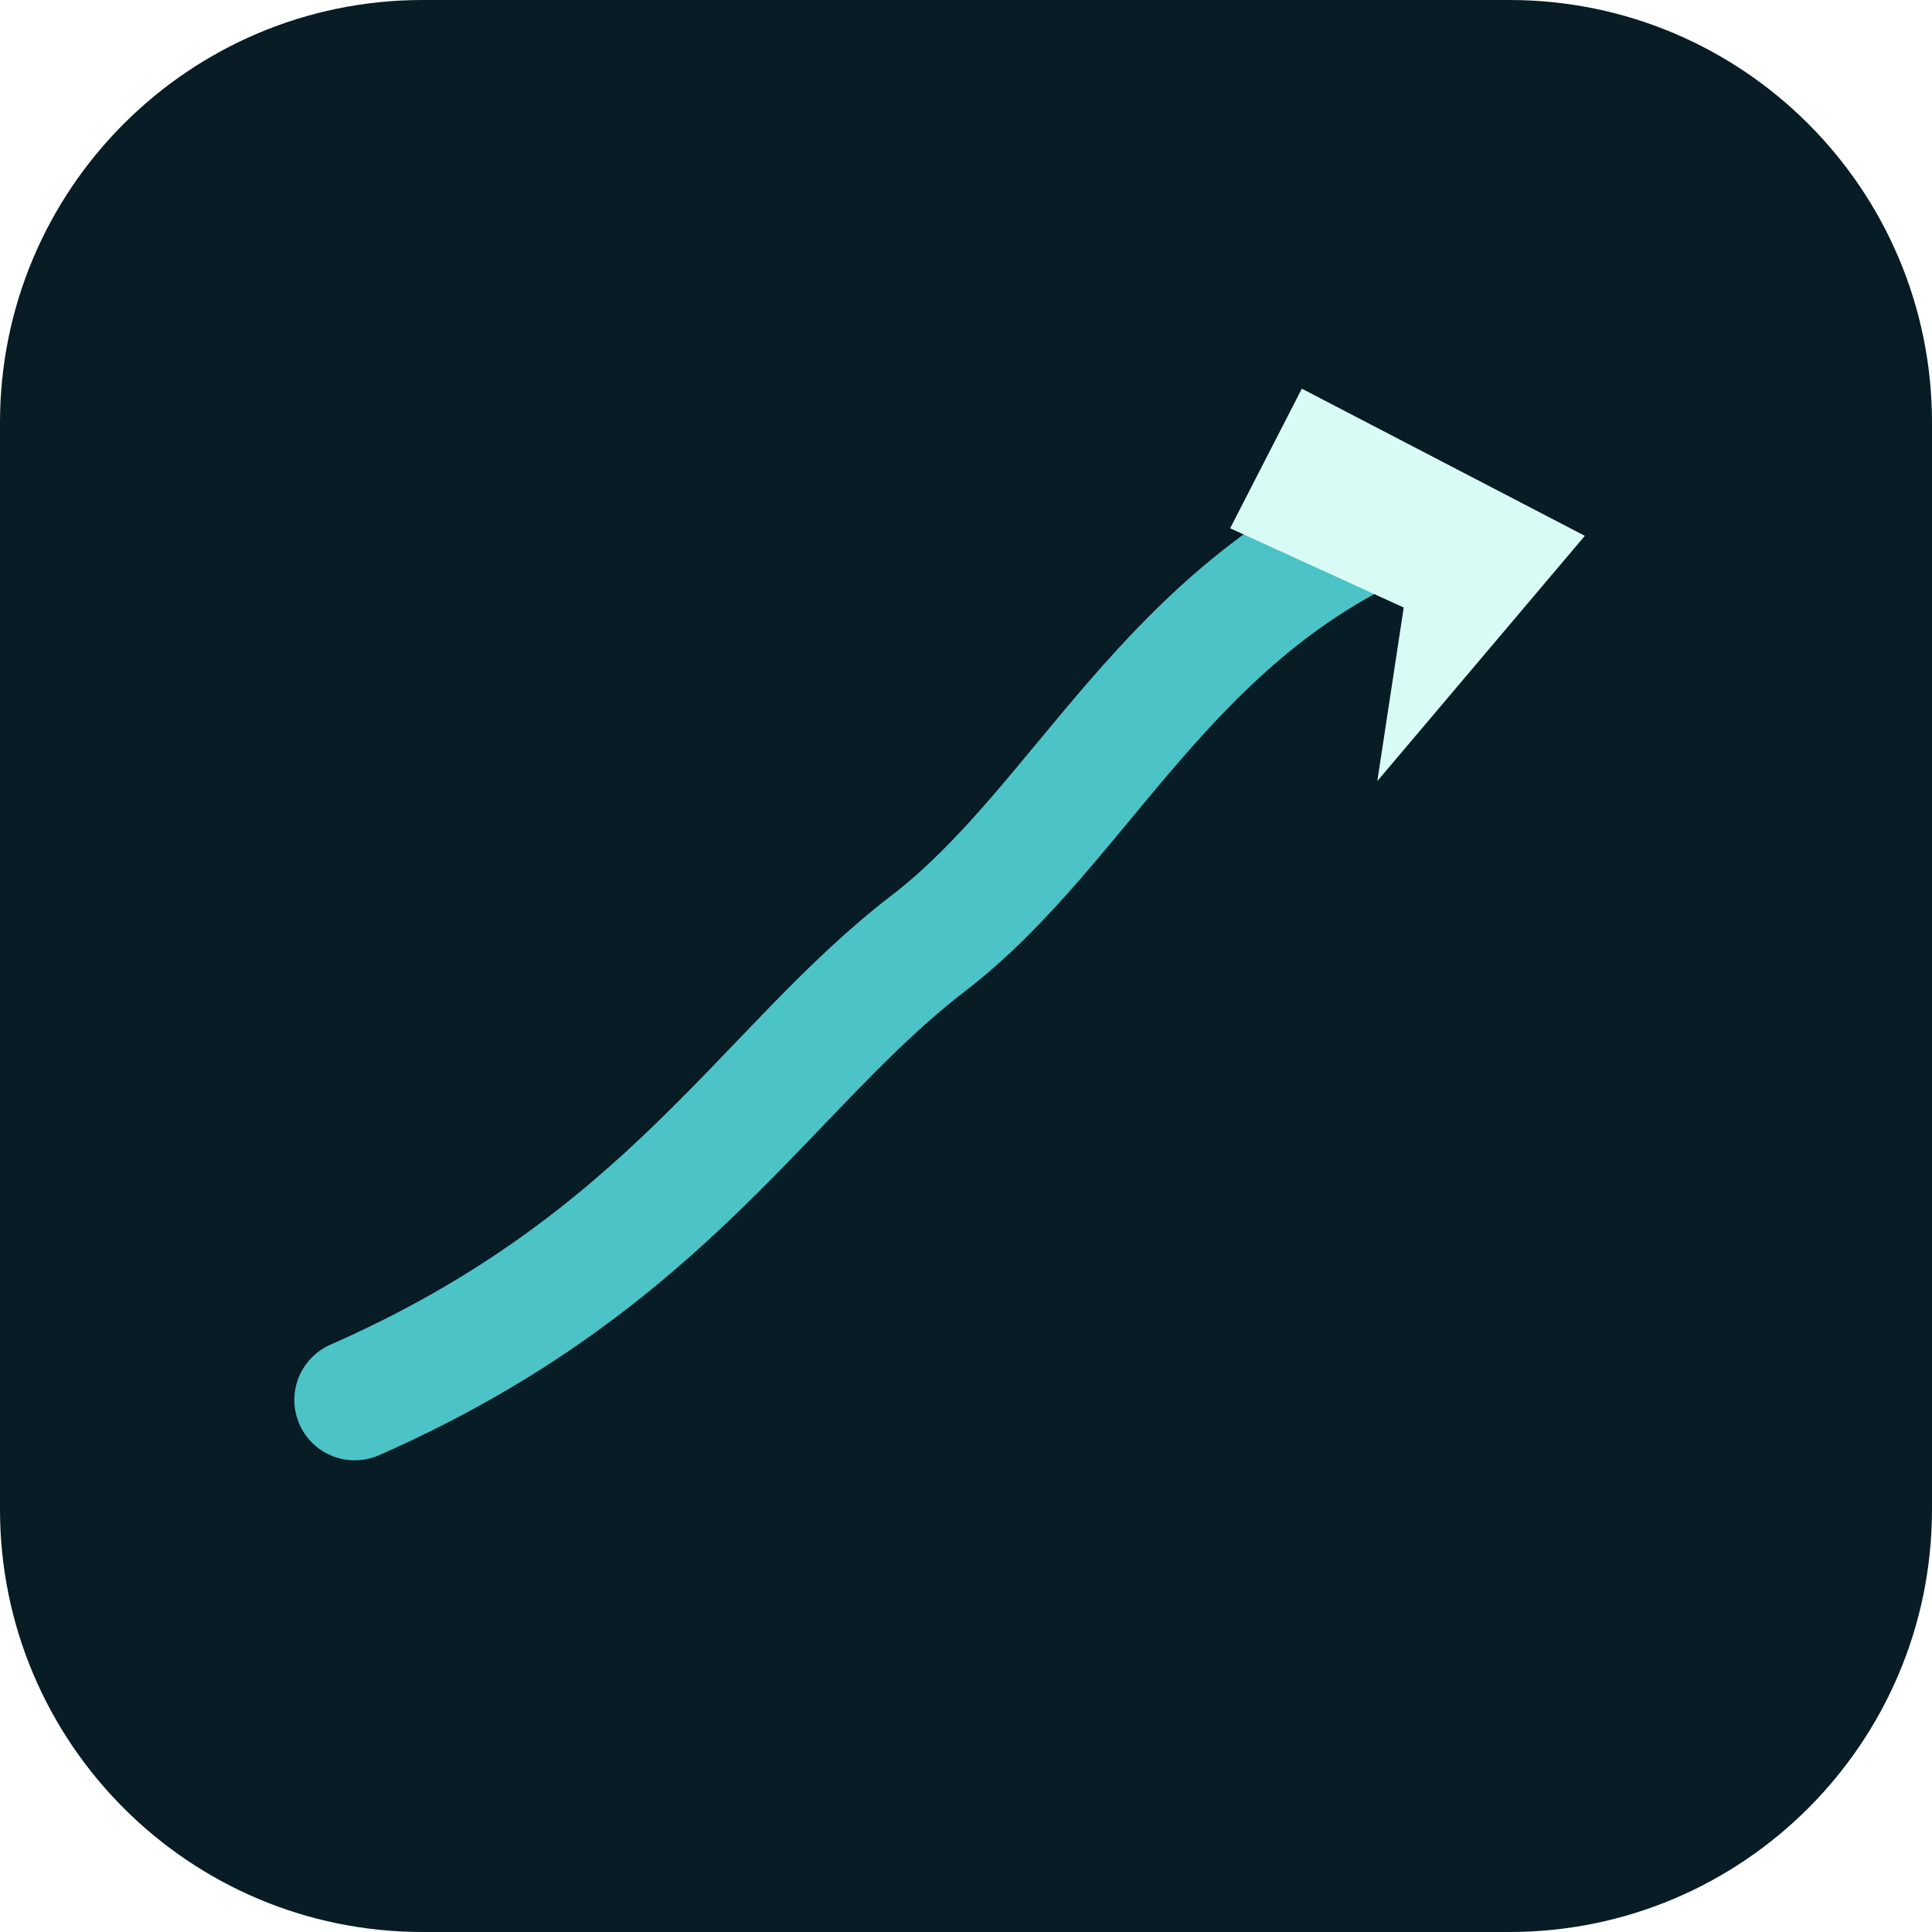
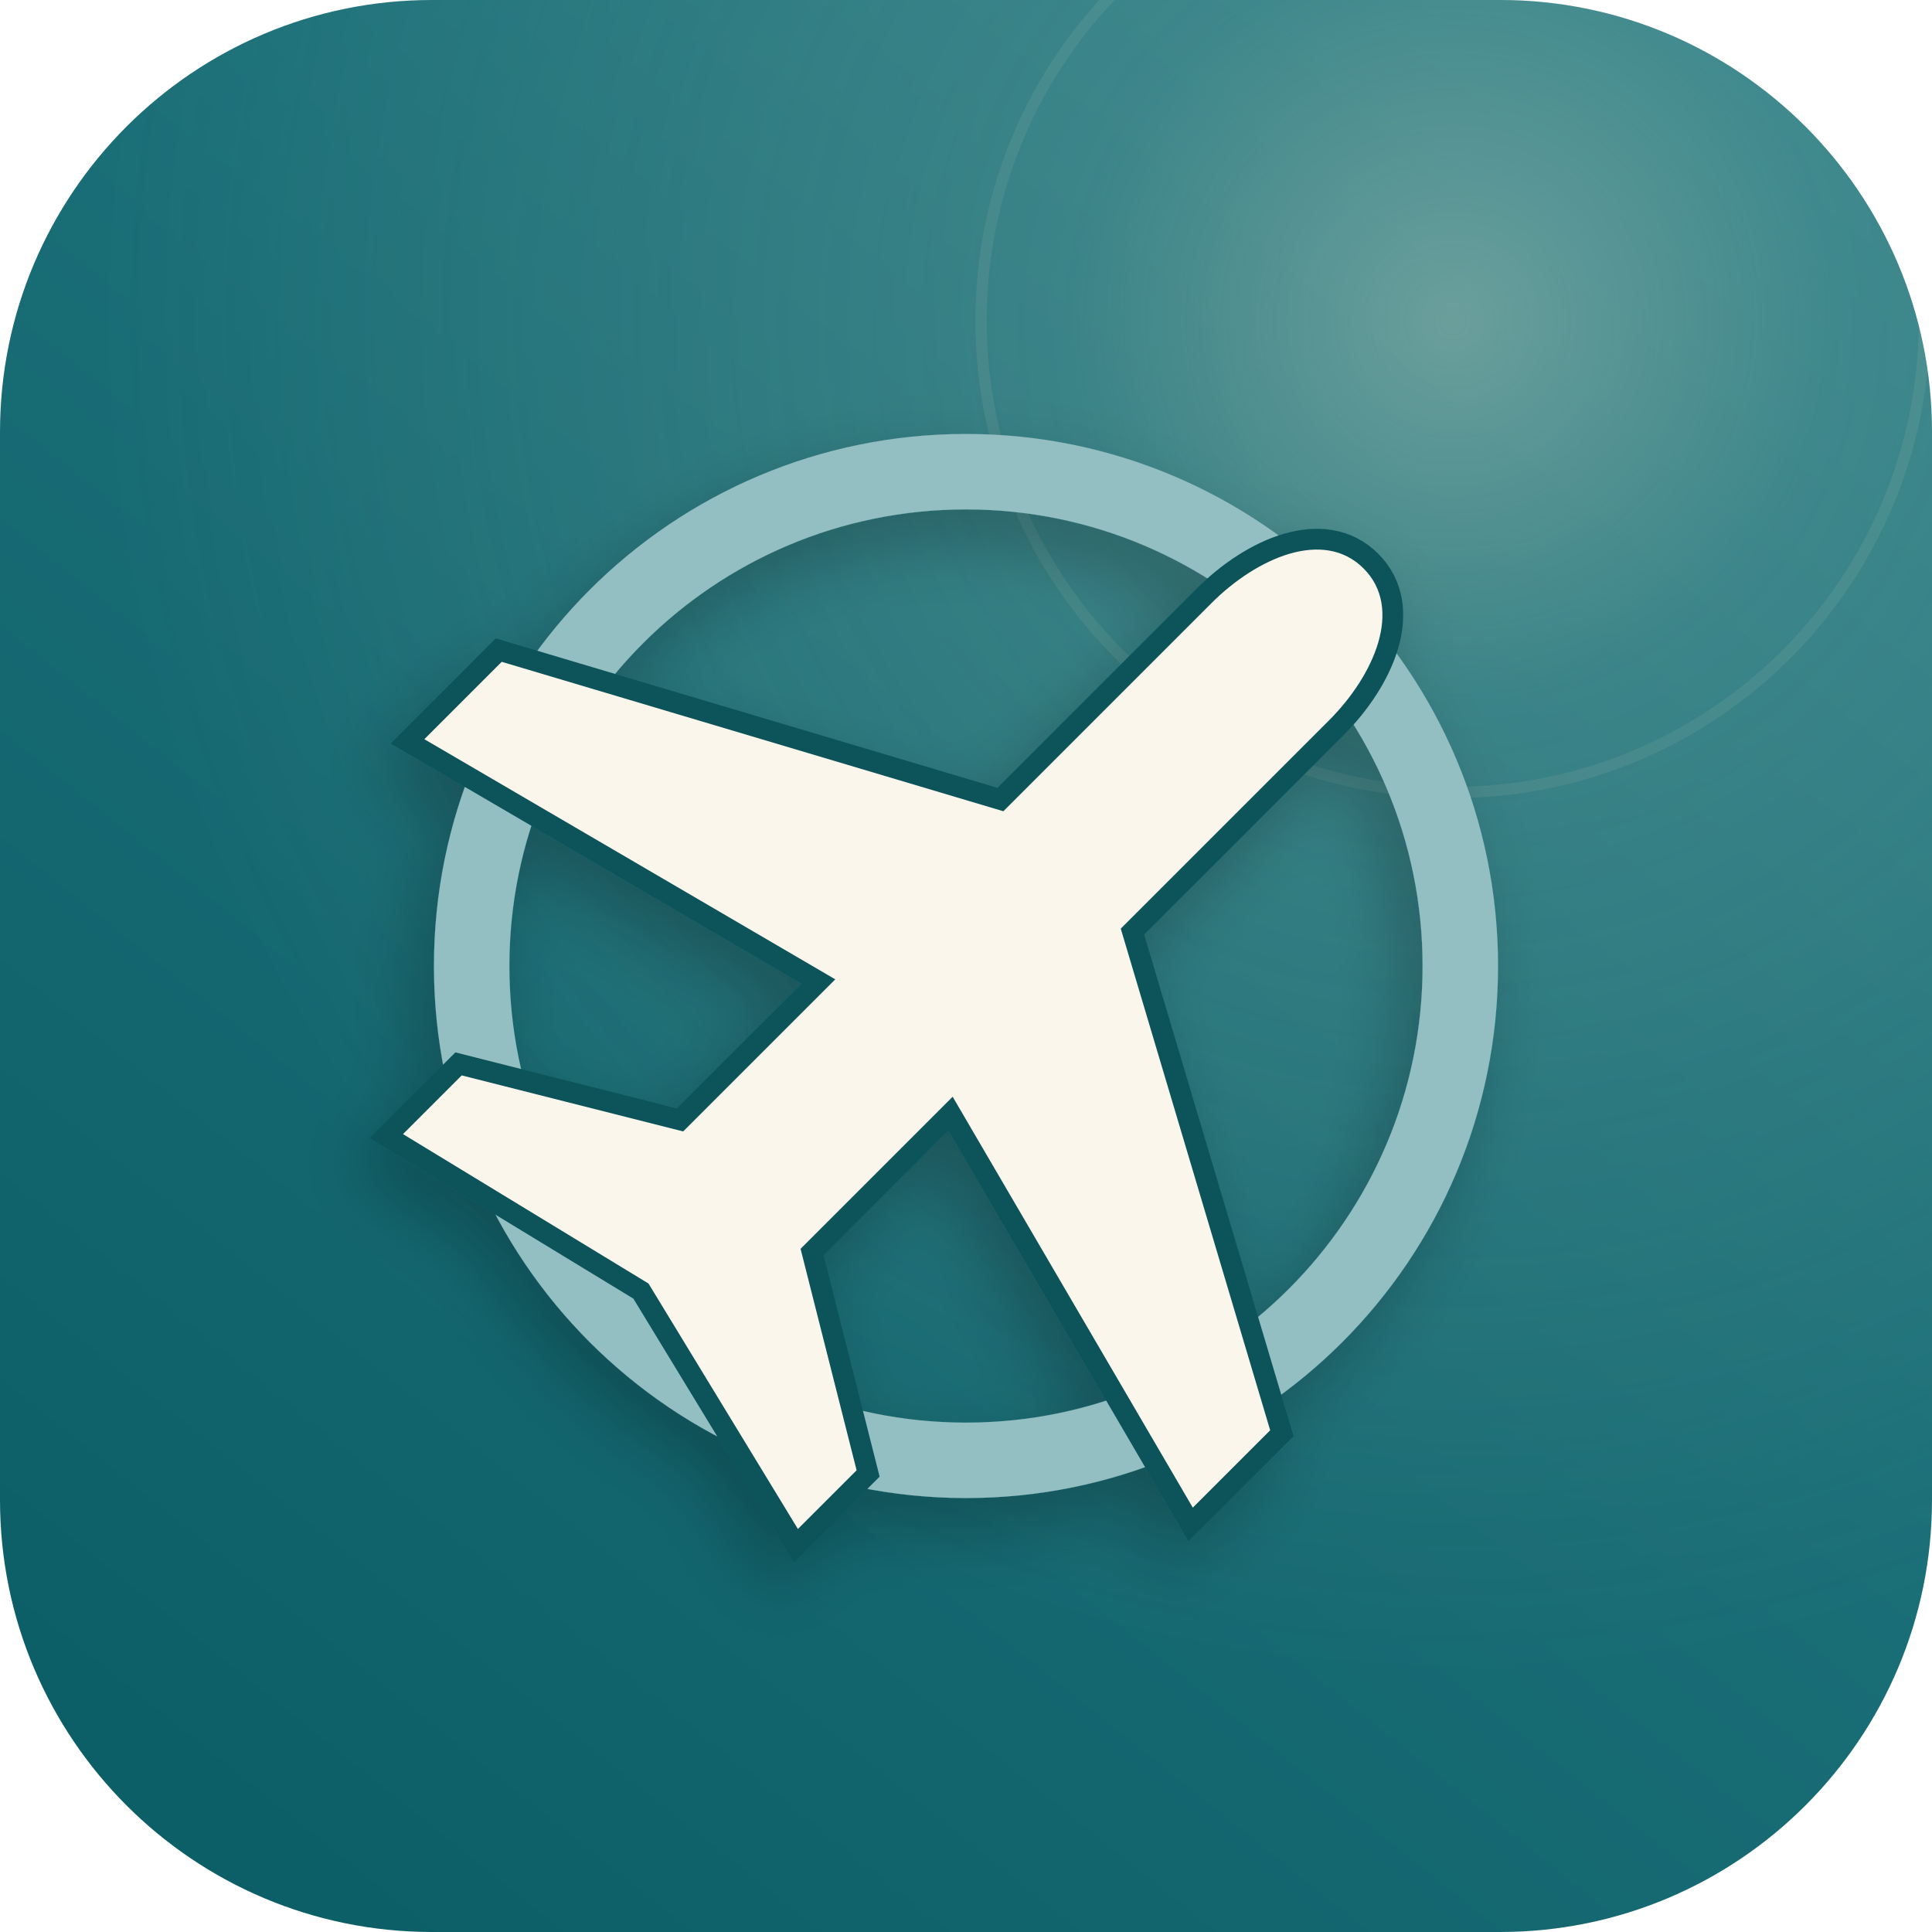
- <svg xmlns="http://www.w3.org/2000/svg" viewBox="0 0 1024 1024" fill="none">
-   <rect width="1024" height="1024" rx="224" fill="#071c24" />
-   <path d="M188 742c166-73 218-176 304-242 82-63 126-176 252-228" stroke="#4cc3c7" stroke-width="64" stroke-linecap="round" />
-   <path d="m690 206 150 78-110 130 14-92-92-42 38-74Z" fill="#d9fbf6" />
+ <svg xmlns="http://www.w3.org/2000/svg" viewBox="0 0 1024 1024">
+   <defs>
+     <linearGradient id="poreia-tile" x1="1" y1="0" x2="0.2" y2="1">
+       <stop offset="0" stop-color="#277d86" />
+       <stop offset="1" stop-color="#0d5f67" />
+     </linearGradient>
+     <radialGradient id="poreia-light" cx="770" cy="170" r="720" gradientUnits="userSpaceOnUse">
+       <stop offset="0" stop-color="#cfd7c3" stop-opacity="0.42" />
+       <stop offset=".28" stop-color="#cfd7c3" stop-opacity="0.16" />
+       <stop offset="1" stop-color="#cfd7c3" stop-opacity="0" />
+     </radialGradient>
+     <filter id="poreia-lift" x="-20%" y="-20%" width="140%" height="150%">
+       <feDropShadow dx="-10" dy="16" stdDeviation="18" flood-color="#000000" flood-opacity="0.24" />
+     </filter>
+     <clipPath id="poreia-clip">
+       <rect width="1024" height="1024" rx="229" />
+     </clipPath>
+   </defs>
+   <rect width="1024" height="1024" rx="229" fill="url(#poreia-tile)" />
+   <g clip-path="url(#poreia-clip)">
+     <rect width="1024" height="1024" fill="url(#poreia-light)" />
+     <circle cx="770" cy="170" r="250" fill="none" stroke="#cfd7c3" stroke-opacity="0.1" stroke-width="6" />
+   </g>
+   <g filter="url(#poreia-lift)">
+     <g transform="translate(512 512) scale(1) translate(-512 -512)">
+       <circle cx="512" cy="512" r="262" stroke="#93bec2" stroke-width="40" fill="none" />
+       <g transform="rotate(45 512 512)">
+         <path d="M512 214 C542 214 556 250 556 284 V440 L800 572 V630 L556 566 V680 L660 742 V786 L512 750 L364 786 V742 L468 680 V566 L224 630 V572 L468 440 V284 C468 250 482 214 512 214Z" fill="#fbf6ec" stroke="#0b535a" stroke-width="22" paint-order="stroke" />
+       </g>
+     </g>
+   </g>
</svg>
